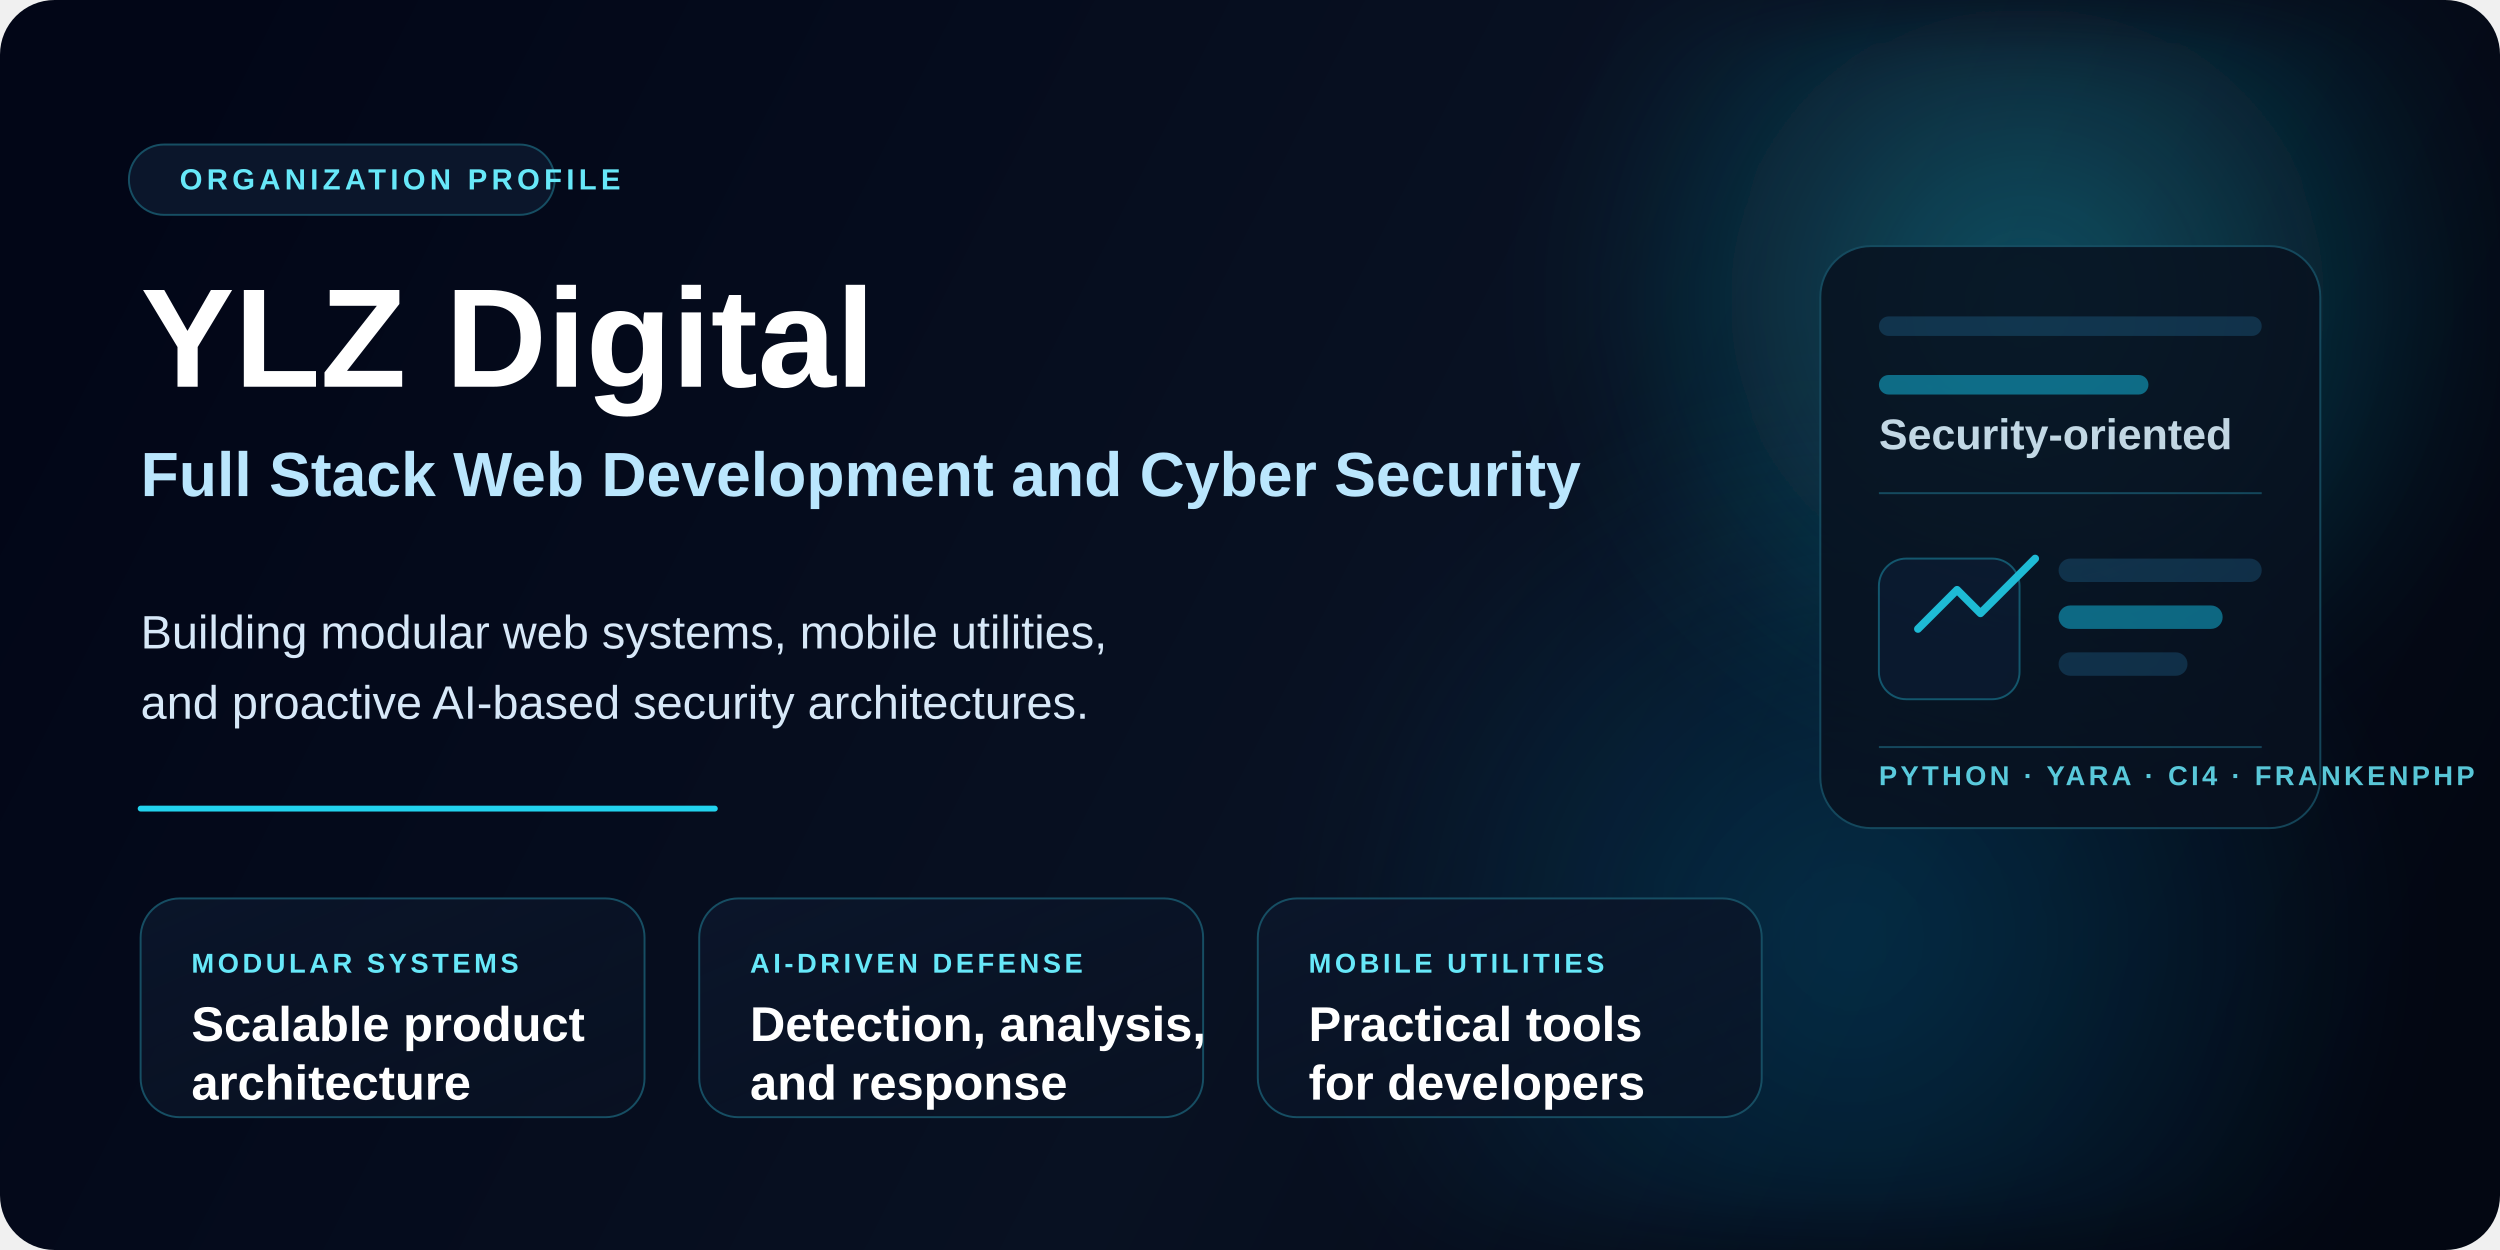
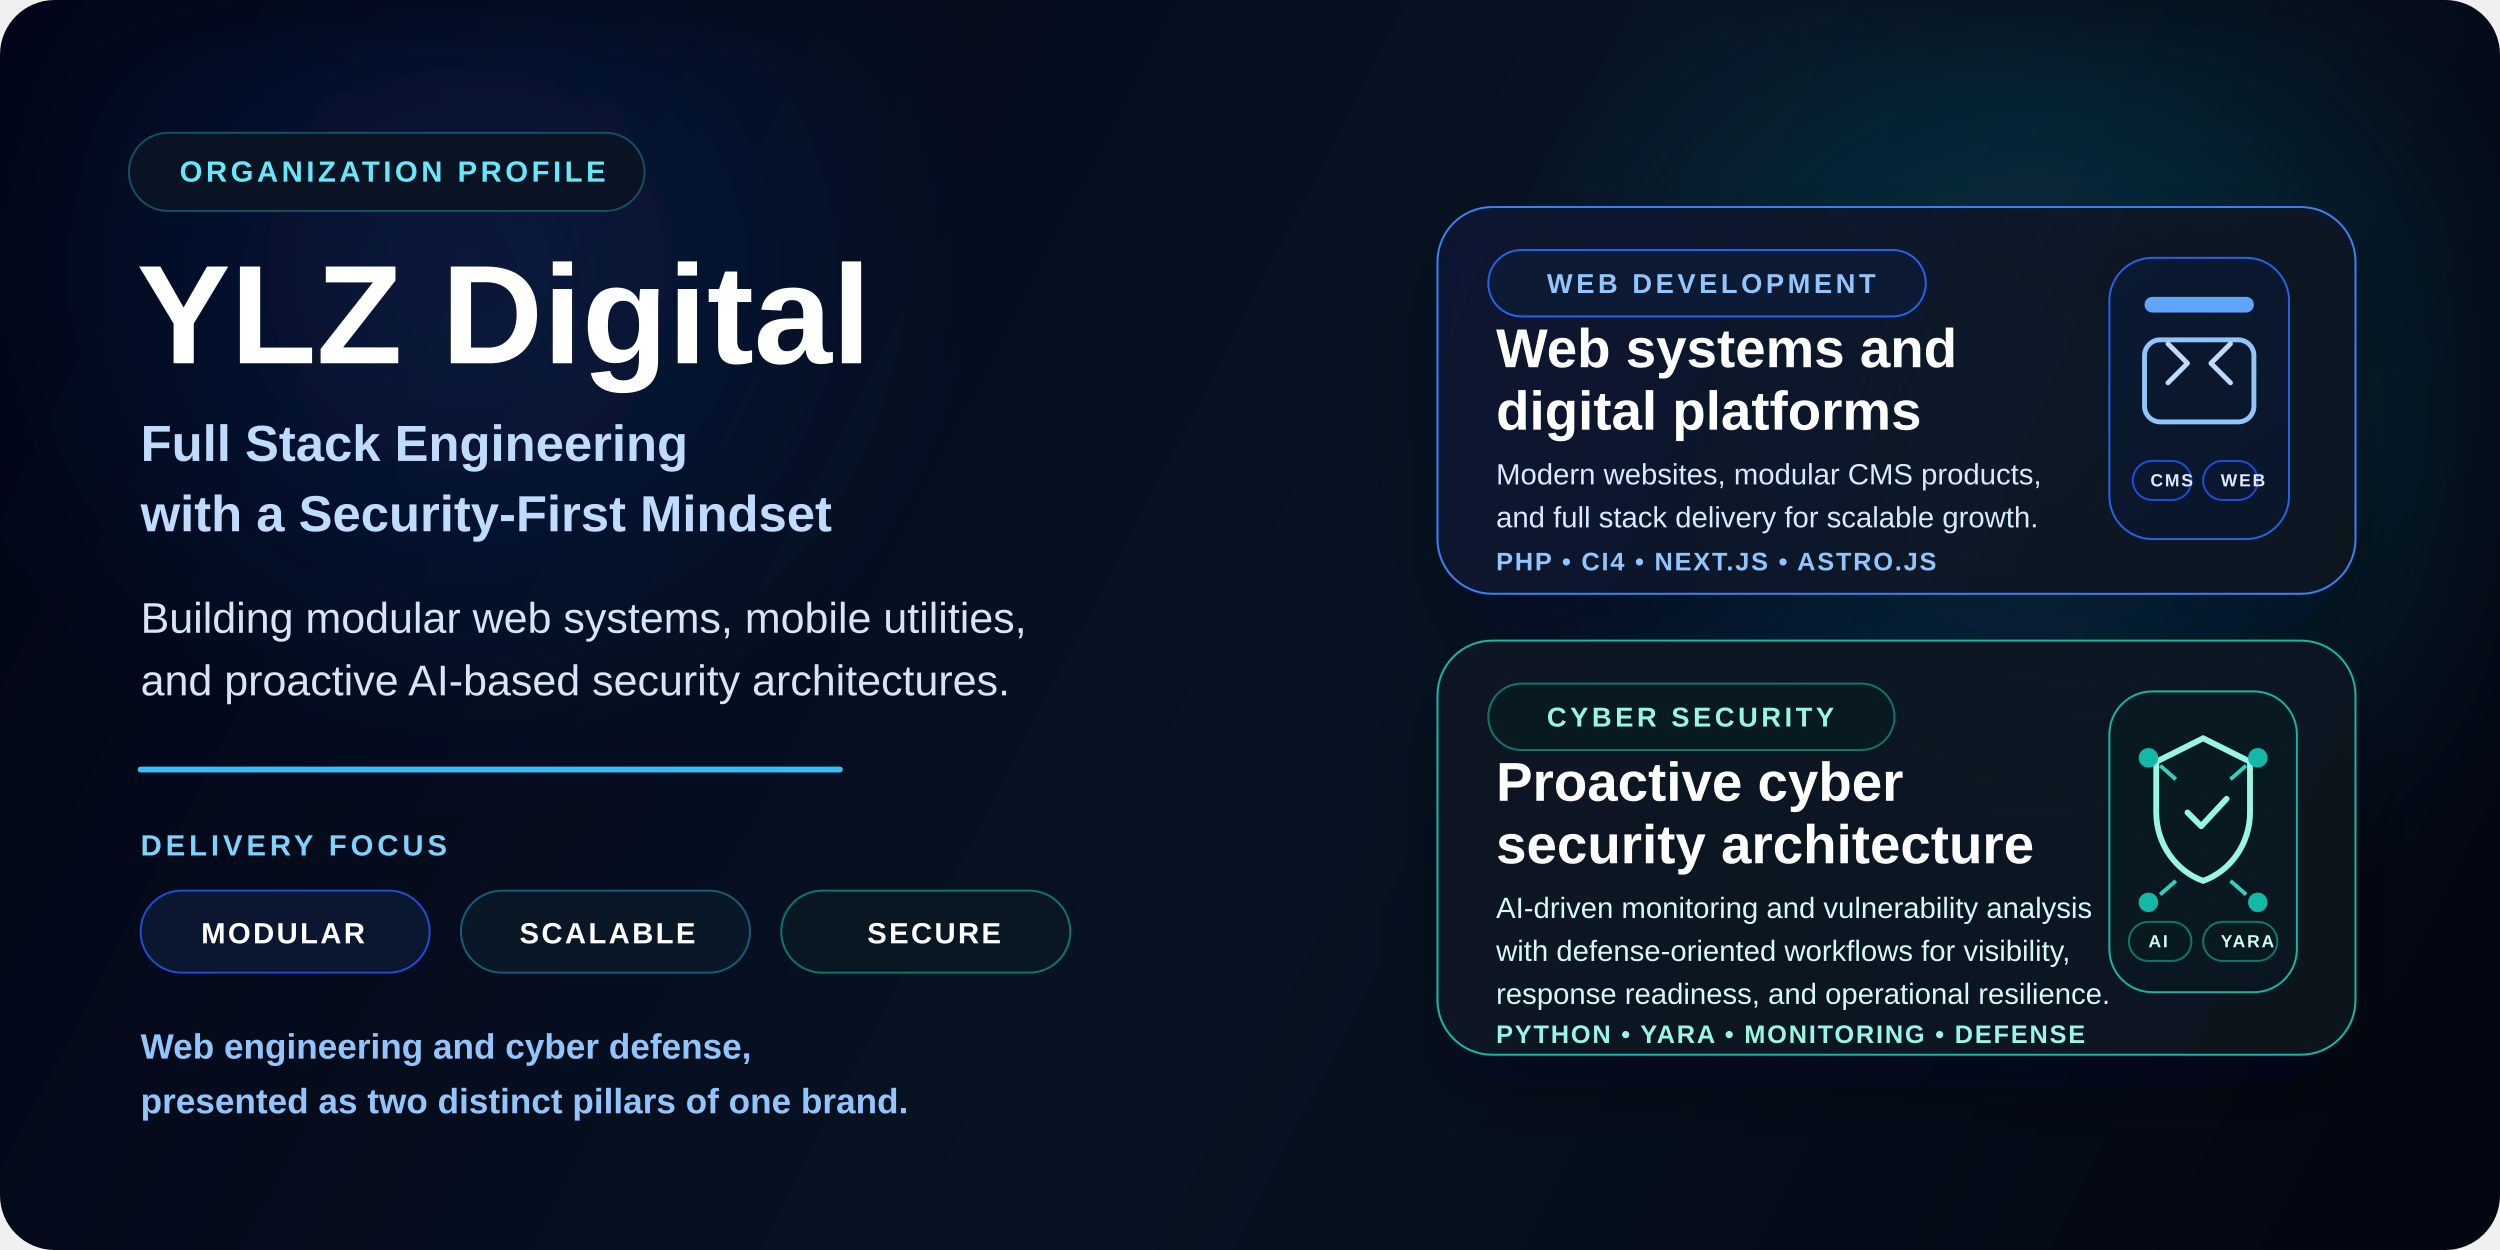
<svg xmlns="http://www.w3.org/2000/svg" width="1280" height="640" viewBox="0 0 1280 640" fill="none" role="img" aria-labelledby="title desc">
  <defs>
-     <linearGradient id="bg" x1="90" y1="40" x2="1190" y2="600" gradientUnits="userSpaceOnUse">
+     <linearGradient id="bg" x1="88" y1="36" x2="1198" y2="612" gradientUnits="userSpaceOnUse">
      <stop offset="0" stop-color="#020617" />
-       <stop offset="0.55" stop-color="#081122" />
+       <stop offset="0.54" stop-color="#071323" />
      <stop offset="1" stop-color="#030712" />
    </linearGradient>
-     <linearGradient id="line" x1="0" y1="0" x2="1" y2="1">
-       <stop offset="0" stop-color="#22D3EE" stop-opacity="0.9" />
-       <stop offset="1" stop-color="#38BDF8" stop-opacity="0.15" />
+     <linearGradient id="grid" x1="0" y1="0" x2="1" y2="1">
+       <stop offset="0" stop-color="#38BDF8" stop-opacity="0.34" />
+       <stop offset="1" stop-color="#22D3EE" stop-opacity="0.08" />
    </linearGradient>
-     <linearGradient id="panel" x1="0" y1="0" x2="1" y2="1">
-       <stop offset="0" stop-color="#0B162B" stop-opacity="0.92" />
-       <stop offset="1" stop-color="#091223" stop-opacity="0.72" />
+     <linearGradient id="webPanel" x1="736" y1="106" x2="1206" y2="304" gradientUnits="userSpaceOnUse">
+       <stop offset="0" stop-color="#0B1730" stop-opacity="0.97" />
+       <stop offset="1" stop-color="#0A1324" stop-opacity="0.86" />
    </linearGradient>
-     <radialGradient id="glowA" cx="0" cy="0" r="1" gradientUnits="userSpaceOnUse" gradientTransform="translate(1038 154) rotate(90) scale(238 238)">
-       <stop stop-color="#22D3EE" stop-opacity="0.35" />
+     <linearGradient id="cyberPanel" x1="736" y1="328" x2="1206" y2="540" gradientUnits="userSpaceOnUse">
+       <stop offset="0" stop-color="#071922" stop-opacity="0.97" />
+       <stop offset="1" stop-color="#091222" stop-opacity="0.86" />
+     </linearGradient>
+     <linearGradient id="webCard" x1="1080" y1="132" x2="1180" y2="284" gradientUnits="userSpaceOnUse">
+       <stop offset="0" stop-color="#0A1A32" />
+       <stop offset="1" stop-color="#0A1528" />
+     </linearGradient>
+     <linearGradient id="cyberCard" x1="1080" y1="354" x2="1180" y2="516" gradientUnits="userSpaceOnUse">
+       <stop offset="0" stop-color="#081A20" />
+       <stop offset="1" stop-color="#091621" />
+     </linearGradient>
+     <radialGradient id="glowLeft" cx="0" cy="0" r="1" gradientUnits="userSpaceOnUse" gradientTransform="translate(240 138) rotate(90) scale(260 260)">
+       <stop stop-color="#2563EB" stop-opacity="0.18" />
+       <stop offset="1" stop-color="#2563EB" stop-opacity="0" />
+     </radialGradient>
+     <radialGradient id="glowRight" cx="0" cy="0" r="1" gradientUnits="userSpaceOnUse" gradientTransform="translate(1038 210) rotate(90) scale(280 280)">
+       <stop stop-color="#22D3EE" stop-opacity="0.22" />
      <stop offset="1" stop-color="#22D3EE" stop-opacity="0" />
    </radialGradient>
-     <radialGradient id="glowB" cx="0" cy="0" r="1" gradientUnits="userSpaceOnUse" gradientTransform="translate(948 480) rotate(90) scale(280 280)">
-       <stop stop-color="#0EA5E9" stop-opacity="0.22" />
-       <stop offset="1" stop-color="#0EA5E9" stop-opacity="0" />
-     </radialGradient>
    <filter id="softGlow" x="-20%" y="-20%" width="140%" height="140%">
-       <feGaussianBlur stdDeviation="28" />
+       <feGaussianBlur stdDeviation="30" />
+     </filter>
+     <filter id="panelShadow" x="-10%" y="-10%" width="120%" height="120%">
+       <feDropShadow dx="0" dy="18" stdDeviation="18" flood-color="#020617" flood-opacity="0.38" />
    </filter>
  </defs>
  <rect width="1280" height="640" rx="28" fill="url(#bg)" />
-   <g opacity="0.18">
-     <path d="M0 108H1280" stroke="url(#line)" />
-     <path d="M0 204H1280" stroke="url(#line)" />
-     <path d="M0 300H1280" stroke="url(#line)" />
-     <path d="M0 396H1280" stroke="url(#line)" />
-     <path d="M0 492H1280" stroke="url(#line)" />
-     <path d="M0 588H1280" stroke="url(#line)" />
-     <path d="M140 0V640" stroke="url(#line)" />
-     <path d="M268 0V640" stroke="url(#line)" />
-     <path d="M396 0V640" stroke="url(#line)" />
-     <path d="M524 0V640" stroke="url(#line)" />
-     <path d="M652 0V640" stroke="url(#line)" />
-     <path d="M780 0V640" stroke="url(#line)" />
-     <path d="M908 0V640" stroke="url(#line)" />
-     <path d="M1036 0V640" stroke="url(#line)" />
-     <path d="M1164 0V640" stroke="url(#line)" />
+   <g opacity="0.16">
+     <path d="M0 100H1280" stroke="url(#grid)" />
+     <path d="M0 196H1280" stroke="url(#grid)" />
+     <path d="M0 292H1280" stroke="url(#grid)" />
+     <path d="M0 388H1280" stroke="url(#grid)" />
+     <path d="M0 484H1280" stroke="url(#grid)" />
+     <path d="M0 580H1280" stroke="url(#grid)" />
+     <path d="M132 0V640" stroke="url(#grid)" />
+     <path d="M260 0V640" stroke="url(#grid)" />
+     <path d="M388 0V640" stroke="url(#grid)" />
+     <path d="M516 0V640" stroke="url(#grid)" />
+     <path d="M644 0V640" stroke="url(#grid)" />
+     <path d="M772 0V640" stroke="url(#grid)" />
+     <path d="M900 0V640" stroke="url(#grid)" />
+     <path d="M1028 0V640" stroke="url(#grid)" />
+     <path d="M1156 0V640" stroke="url(#grid)" />
  </g>
-   <circle cx="1038" cy="154" r="238" fill="url(#glowA)" filter="url(#softGlow)" />
-   <circle cx="948" cy="480" r="280" fill="url(#glowB)" filter="url(#softGlow)" />
-   <rect x="66" y="74" width="218" height="36" rx="18" fill="#0B162B" stroke="#164E63" />
-   <text x="92" y="97" fill="#67E8F9" font-family="Segoe UI, Arial, sans-serif" font-size="15" font-weight="700" letter-spacing="2.2">
+   <circle cx="240" cy="138" r="260" fill="url(#glowLeft)" filter="url(#softGlow)" />
+   <circle cx="1038" cy="210" r="280" fill="url(#glowRight)" filter="url(#softGlow)" />
+   <rect x="66" y="68" width="264" height="40" rx="20" fill="#0A1324" stroke="#164E63" />
+   <text x="92" y="93" fill="#67E8F9" font-family="Segoe UI, Arial, sans-serif" font-size="15" font-weight="700" letter-spacing="1.8">
    ORGANIZATION PROFILE
  </text>
-   <text x="72" y="198" fill="white" font-family="Segoe UI, Arial, sans-serif" font-size="72" font-weight="700">
+   <text x="70" y="186" fill="white" font-family="Segoe UI, Arial, sans-serif" font-size="72" font-weight="700">
    YLZ Digital
  </text>
-   <text x="72" y="254" fill="#BAE6FD" font-family="Segoe UI, Arial, sans-serif" font-size="32" font-weight="600">
-     Full Stack Web Development and Cyber Security
+   <text x="72" y="236" fill="#BFDBFE" font-family="Segoe UI, Arial, sans-serif" font-size="26" font-weight="600">
+     Full Stack Engineering
  </text>
-   <text x="72" y="332" fill="#D7E8F8" font-family="Segoe UI, Arial, sans-serif" font-size="24">
+   <text x="72" y="272" fill="#BFDBFE" font-family="Segoe UI, Arial, sans-serif" font-size="26" font-weight="600">
+     with a Security-First Mindset
+   </text>
+   <text x="72" y="324" fill="#D6E6F5" font-family="Segoe UI, Arial, sans-serif" font-size="22">
    Building modular web systems, mobile utilities,
  </text>
-   <text x="72" y="368" fill="#D7E8F8" font-family="Segoe UI, Arial, sans-serif" font-size="24">
+   <text x="72" y="356" fill="#D6E6F5" font-family="Segoe UI, Arial, sans-serif" font-size="22">
    and proactive AI-based security architectures.
  </text>
-   <path d="M72 414H366" stroke="#22D3EE" stroke-width="3" stroke-linecap="round" />
-   <rect x="72" y="460" width="258" height="112" rx="20" fill="url(#panel)" stroke="#164E63" />
-   <text x="98" y="498" fill="#67E8F9" font-family="Segoe UI, Arial, sans-serif" font-size="14" font-weight="700" letter-spacing="1.8">
-     MODULAR SYSTEMS
+   <path d="M72 394H430" stroke="#38BDF8" stroke-width="3" stroke-linecap="round" />
+   <text x="72" y="438" fill="#7DD3FC" font-family="Segoe UI, Arial, sans-serif" font-size="15" font-weight="700" letter-spacing="2">
+     DELIVERY FOCUS
  </text>
-   <text x="98" y="533" fill="white" font-family="Segoe UI, Arial, sans-serif" font-size="25" font-weight="600">
-     Scalable product
+   <rect x="72" y="456" width="148" height="42" rx="21" fill="#0B1730" stroke="#1D4ED8" />
+   <text x="103" y="483" fill="white" font-family="Segoe UI, Arial, sans-serif" font-size="15" font-weight="700" letter-spacing="1.2">
+     MODULAR
  </text>
-   <text x="98" y="563" fill="white" font-family="Segoe UI, Arial, sans-serif" font-size="25" font-weight="600">
-     architecture
+   <rect x="236" y="456" width="148" height="42" rx="21" fill="#0A1727" stroke="#155E75" />
+   <text x="266" y="483" fill="white" font-family="Segoe UI, Arial, sans-serif" font-size="15" font-weight="700" letter-spacing="1.2">
+     SCALABLE
  </text>
-   <rect x="358" y="460" width="258" height="112" rx="20" fill="url(#panel)" stroke="#164E63" />
-   <text x="384" y="498" fill="#67E8F9" font-family="Segoe UI, Arial, sans-serif" font-size="14" font-weight="700" letter-spacing="1.8">
-     AI-DRIVEN DEFENSE
+   <rect x="400" y="456" width="148" height="42" rx="21" fill="#081722" stroke="#0F766E" />
+   <text x="444" y="483" fill="white" font-family="Segoe UI, Arial, sans-serif" font-size="15" font-weight="700" letter-spacing="1.2">
+     SECURE
  </text>
-   <text x="384" y="533" fill="white" font-family="Segoe UI, Arial, sans-serif" font-size="25" font-weight="600">
-     Detection, analysis,
+   <text x="72" y="542" fill="#93C5FD" font-family="Segoe UI, Arial, sans-serif" font-size="18" font-weight="600">
+     Web engineering and cyber defense,
  </text>
-   <text x="384" y="563" fill="white" font-family="Segoe UI, Arial, sans-serif" font-size="25" font-weight="600">
-     and response
+   <text x="72" y="570" fill="#93C5FD" font-family="Segoe UI, Arial, sans-serif" font-size="18" font-weight="600">
+     presented as two distinct pillars of one brand.
  </text>
-   <rect x="644" y="460" width="258" height="112" rx="20" fill="url(#panel)" stroke="#164E63" />
-   <text x="670" y="498" fill="#67E8F9" font-family="Segoe UI, Arial, sans-serif" font-size="14" font-weight="700" letter-spacing="1.8">
-     MOBILE UTILITIES
+   <g filter="url(#panelShadow)">
+     <rect x="736" y="106" width="470" height="198" rx="28" fill="url(#webPanel)" stroke="#3B82F6" />
+     <rect x="736" y="328" width="470" height="212" rx="28" fill="url(#cyberPanel)" stroke="#14B8A6" />
+   </g>
+   <rect x="762" y="128" width="224" height="34" rx="17" fill="#0C1A33" stroke="#2563EB" />
+   <text x="792" y="150" fill="#93C5FD" font-family="Segoe UI, Arial, sans-serif" font-size="14" font-weight="700" letter-spacing="1.8">
+     WEB DEVELOPMENT
  </text>
-   <text x="670" y="533" fill="white" font-family="Segoe UI, Arial, sans-serif" font-size="25" font-weight="600">
-     Practical tools
+   <text x="766" y="188" fill="white" font-family="Segoe UI, Arial, sans-serif" font-size="28" font-weight="700">
+     Web systems and
  </text>
-   <text x="670" y="563" fill="white" font-family="Segoe UI, Arial, sans-serif" font-size="25" font-weight="600">
-     for developers
+   <text x="766" y="220" fill="white" font-family="Segoe UI, Arial, sans-serif" font-size="28" font-weight="700">
+     digital platforms
  </text>
-   <g opacity="0.85">
-     <rect x="932" y="126" width="256" height="298" rx="26" fill="#07111F" stroke="#164E63" />
-     <rect x="962" y="162" width="196" height="10" rx="5" fill="#12324C" />
-     <rect x="962" y="192" width="138" height="10" rx="5" fill="#0E7490" />
-     <rect x="962" y="252" width="196" height="1" fill="#164E63" />
-     <rect x="962" y="286" width="72" height="72" rx="14" fill="#0B162B" stroke="#155E75" />
-     <path d="M982 322L1002 302L1014 314L1042 286" stroke="#22D3EE" stroke-width="4" stroke-linecap="round" stroke-linejoin="round" />
-     <rect x="1054" y="286" width="104" height="12" rx="6" fill="#12324C" />
-     <rect x="1054" y="310" width="84" height="12" rx="6" fill="#0E7490" />
-     <rect x="1054" y="334" width="66" height="12" rx="6" fill="#12324C" />
-     <rect x="962" y="382" width="196" height="1" fill="#164E63" />
-     <text x="962" y="230" fill="#E2F3FF" font-family="Segoe UI, Arial, sans-serif" font-size="22" font-weight="600">
-       Security-oriented
-     </text>
-     <text x="962" y="402" fill="#67E8F9" font-family="Segoe UI, Arial, sans-serif" font-size="14" font-weight="700" letter-spacing="1.7">
-       PYTHON · YARA · CI4 · FRANKENPHP
-     </text>
-   </g>
+   <text x="766" y="248" fill="#D9EAFE" font-family="Segoe UI, Arial, sans-serif" font-size="15">
+     Modern websites, modular CMS products,
+   </text>
+   <text x="766" y="270" fill="#D9EAFE" font-family="Segoe UI, Arial, sans-serif" font-size="15">
+     and full stack delivery for scalable growth.
+   </text>
+   <text x="766" y="292" fill="#93C5FD" font-family="Segoe UI, Arial, sans-serif" font-size="13" font-weight="700" letter-spacing="0.9">
+     PHP  •  CI4  •  NEXT.JS  •  ASTRO.JS
+   </text>
+   <rect x="1080" y="132" width="92" height="144" rx="22" fill="url(#webCard)" stroke="#2563EB" />
+   <rect x="1098" y="152" width="56" height="8" rx="4" fill="#60A5FA" />
+   <rect x="1098" y="174" width="56" height="42" rx="8" fill="none" stroke="#93C5FD" stroke-width="2.5" />
+   <path d="M1110 196L1120 186L1110 176" stroke="#BFDBFE" stroke-width="2.5" stroke-linecap="round" stroke-linejoin="round" />
+   <path d="M1142 176L1132 186L1142 196" stroke="#BFDBFE" stroke-width="2.5" stroke-linecap="round" stroke-linejoin="round" />
+   <rect x="1092" y="236" width="30" height="20" rx="10" fill="#0B1730" stroke="#1D4ED8" />
+   <text x="1101" y="249" fill="#DBEAFE" font-family="Segoe UI, Arial, sans-serif" font-size="9" font-weight="700" letter-spacing="0.9">
+     CMS
+   </text>
+   <rect x="1128" y="236" width="28" height="20" rx="10" fill="#0B1730" stroke="#1D4ED8" />
+   <text x="1137" y="249" fill="#DBEAFE" font-family="Segoe UI, Arial, sans-serif" font-size="9" font-weight="700" letter-spacing="0.9">
+     WEB
+   </text>
+   <rect x="762" y="350" width="208" height="34" rx="17" fill="#081A20" stroke="#0F766E" />
+   <text x="792" y="372" fill="#99F6E4" font-family="Segoe UI, Arial, sans-serif" font-size="14" font-weight="700" letter-spacing="1.8">
+     CYBER SECURITY
+   </text>
+   <text x="766" y="410" fill="white" font-family="Segoe UI, Arial, sans-serif" font-size="28" font-weight="700">
+     Proactive cyber
+   </text>
+   <text x="766" y="442" fill="white" font-family="Segoe UI, Arial, sans-serif" font-size="28" font-weight="700">
+     security architecture
+   </text>
+   <text x="766" y="470" fill="#D7F9F5" font-family="Segoe UI, Arial, sans-serif" font-size="15">
+     AI-driven monitoring and vulnerability analysis
+   </text>
+   <text x="766" y="492" fill="#D7F9F5" font-family="Segoe UI, Arial, sans-serif" font-size="15">
+     with defense-oriented workflows for visibility,
+   </text>
+   <text x="766" y="514" fill="#D7F9F5" font-family="Segoe UI, Arial, sans-serif" font-size="15">
+     response readiness, and operational resilience.
+   </text>
+   <text x="766" y="534" fill="#99F6E4" font-family="Segoe UI, Arial, sans-serif" font-size="13" font-weight="700" letter-spacing="0.9">
+     PYTHON  •  YARA  •  MONITORING  •  DEFENSE
+   </text>
+   <rect x="1080" y="354" width="96" height="154" rx="22" fill="url(#cyberCard)" stroke="#14B8A6" />
+   <path d="M1128 378L1152 390V416C1152 432 1142 446 1128 451C1114 446 1104 432 1104 416V390L1128 378Z" fill="none" stroke="#99F6E4" stroke-width="3" />
+   <path d="M1120 416L1127 423L1140 409" stroke="#99F6E4" stroke-width="3" stroke-linecap="round" stroke-linejoin="round" />
+   <circle cx="1100" cy="388" r="5" fill="#14B8A6" />
+   <circle cx="1156" cy="388" r="5" fill="#14B8A6" />
+   <circle cx="1100" cy="462" r="5" fill="#14B8A6" />
+   <circle cx="1156" cy="462" r="5" fill="#14B8A6" />
+   <path d="M1106 392L1114 399" stroke="#2DD4BF" stroke-width="2" />
+   <path d="M1142 399L1150 392" stroke="#2DD4BF" stroke-width="2" />
+   <path d="M1106 458L1114 451" stroke="#2DD4BF" stroke-width="2" />
+   <path d="M1142 451L1150 458" stroke="#2DD4BF" stroke-width="2" />
+   <rect x="1090" y="472" width="32" height="20" rx="10" fill="#081A20" stroke="#0F766E" />
+   <text x="1100" y="485" fill="#CCFBF1" font-family="Segoe UI, Arial, sans-serif" font-size="9" font-weight="700" letter-spacing="0.9">
+     AI
+   </text>
+   <rect x="1128" y="472" width="38" height="20" rx="10" fill="#081A20" stroke="#0F766E" />
+   <text x="1137" y="485" fill="#CCFBF1" font-family="Segoe UI, Arial, sans-serif" font-size="9" font-weight="700" letter-spacing="0.9">
+     YARA
+   </text>
</svg>
